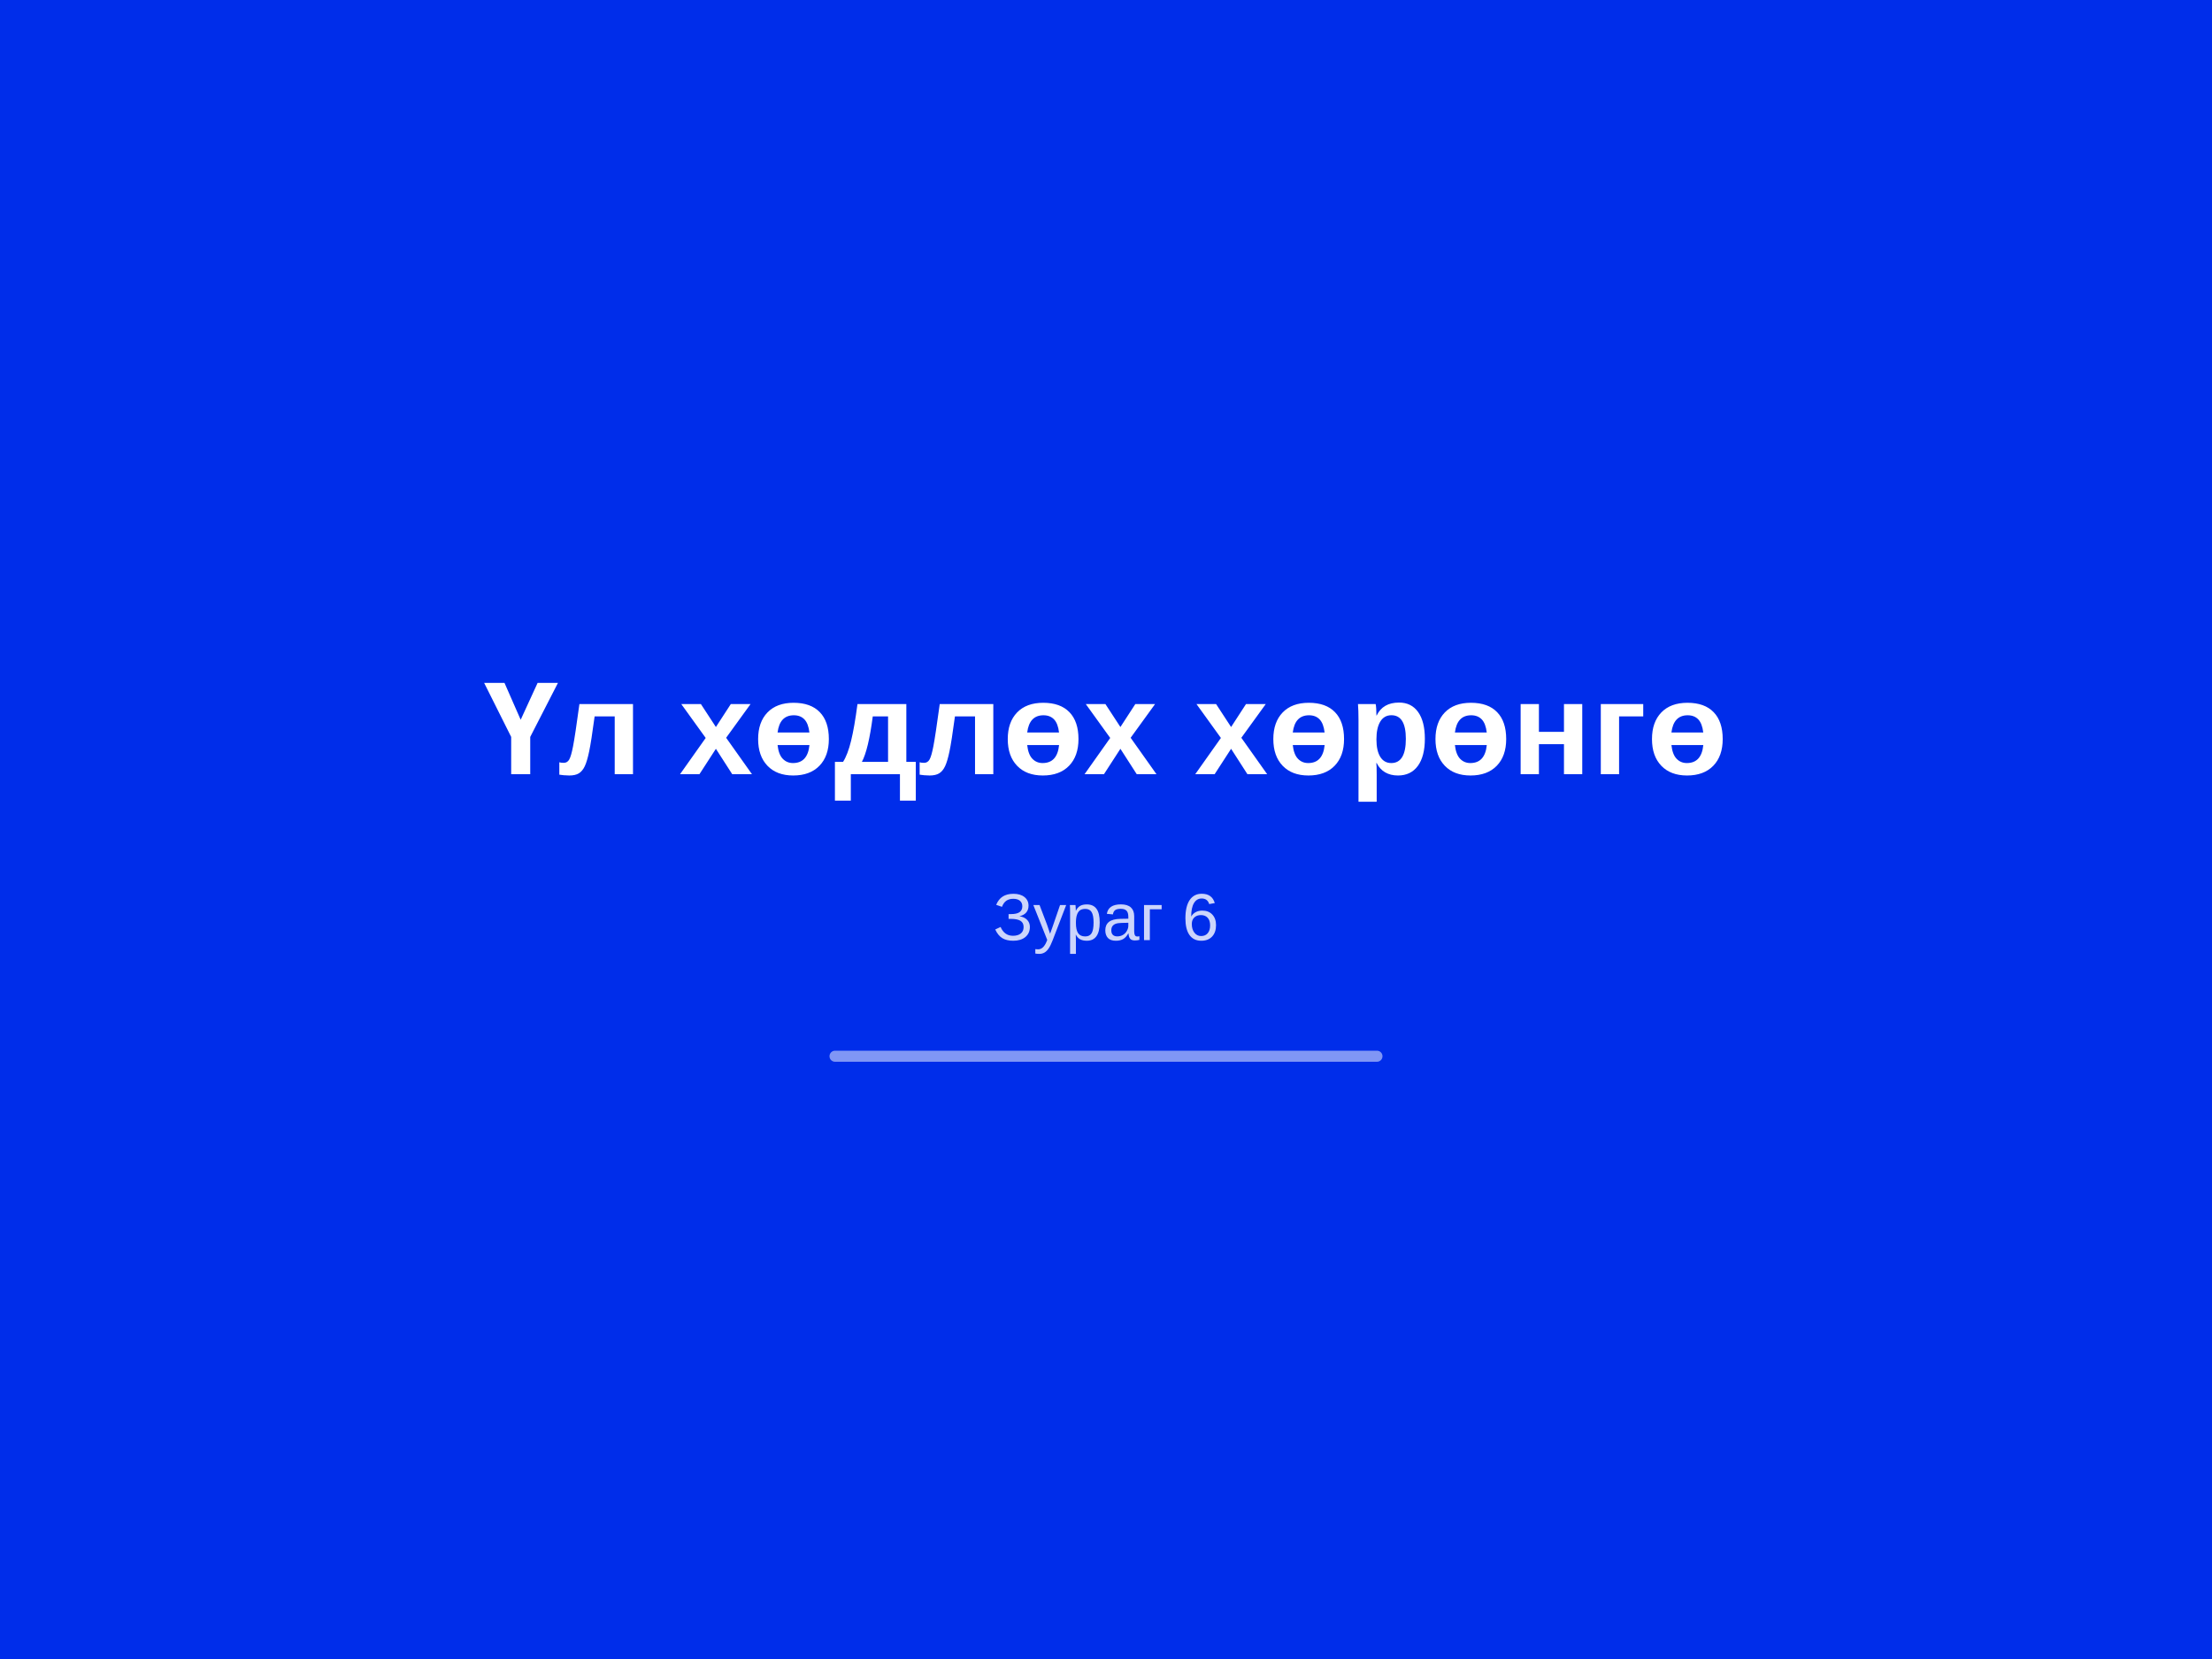
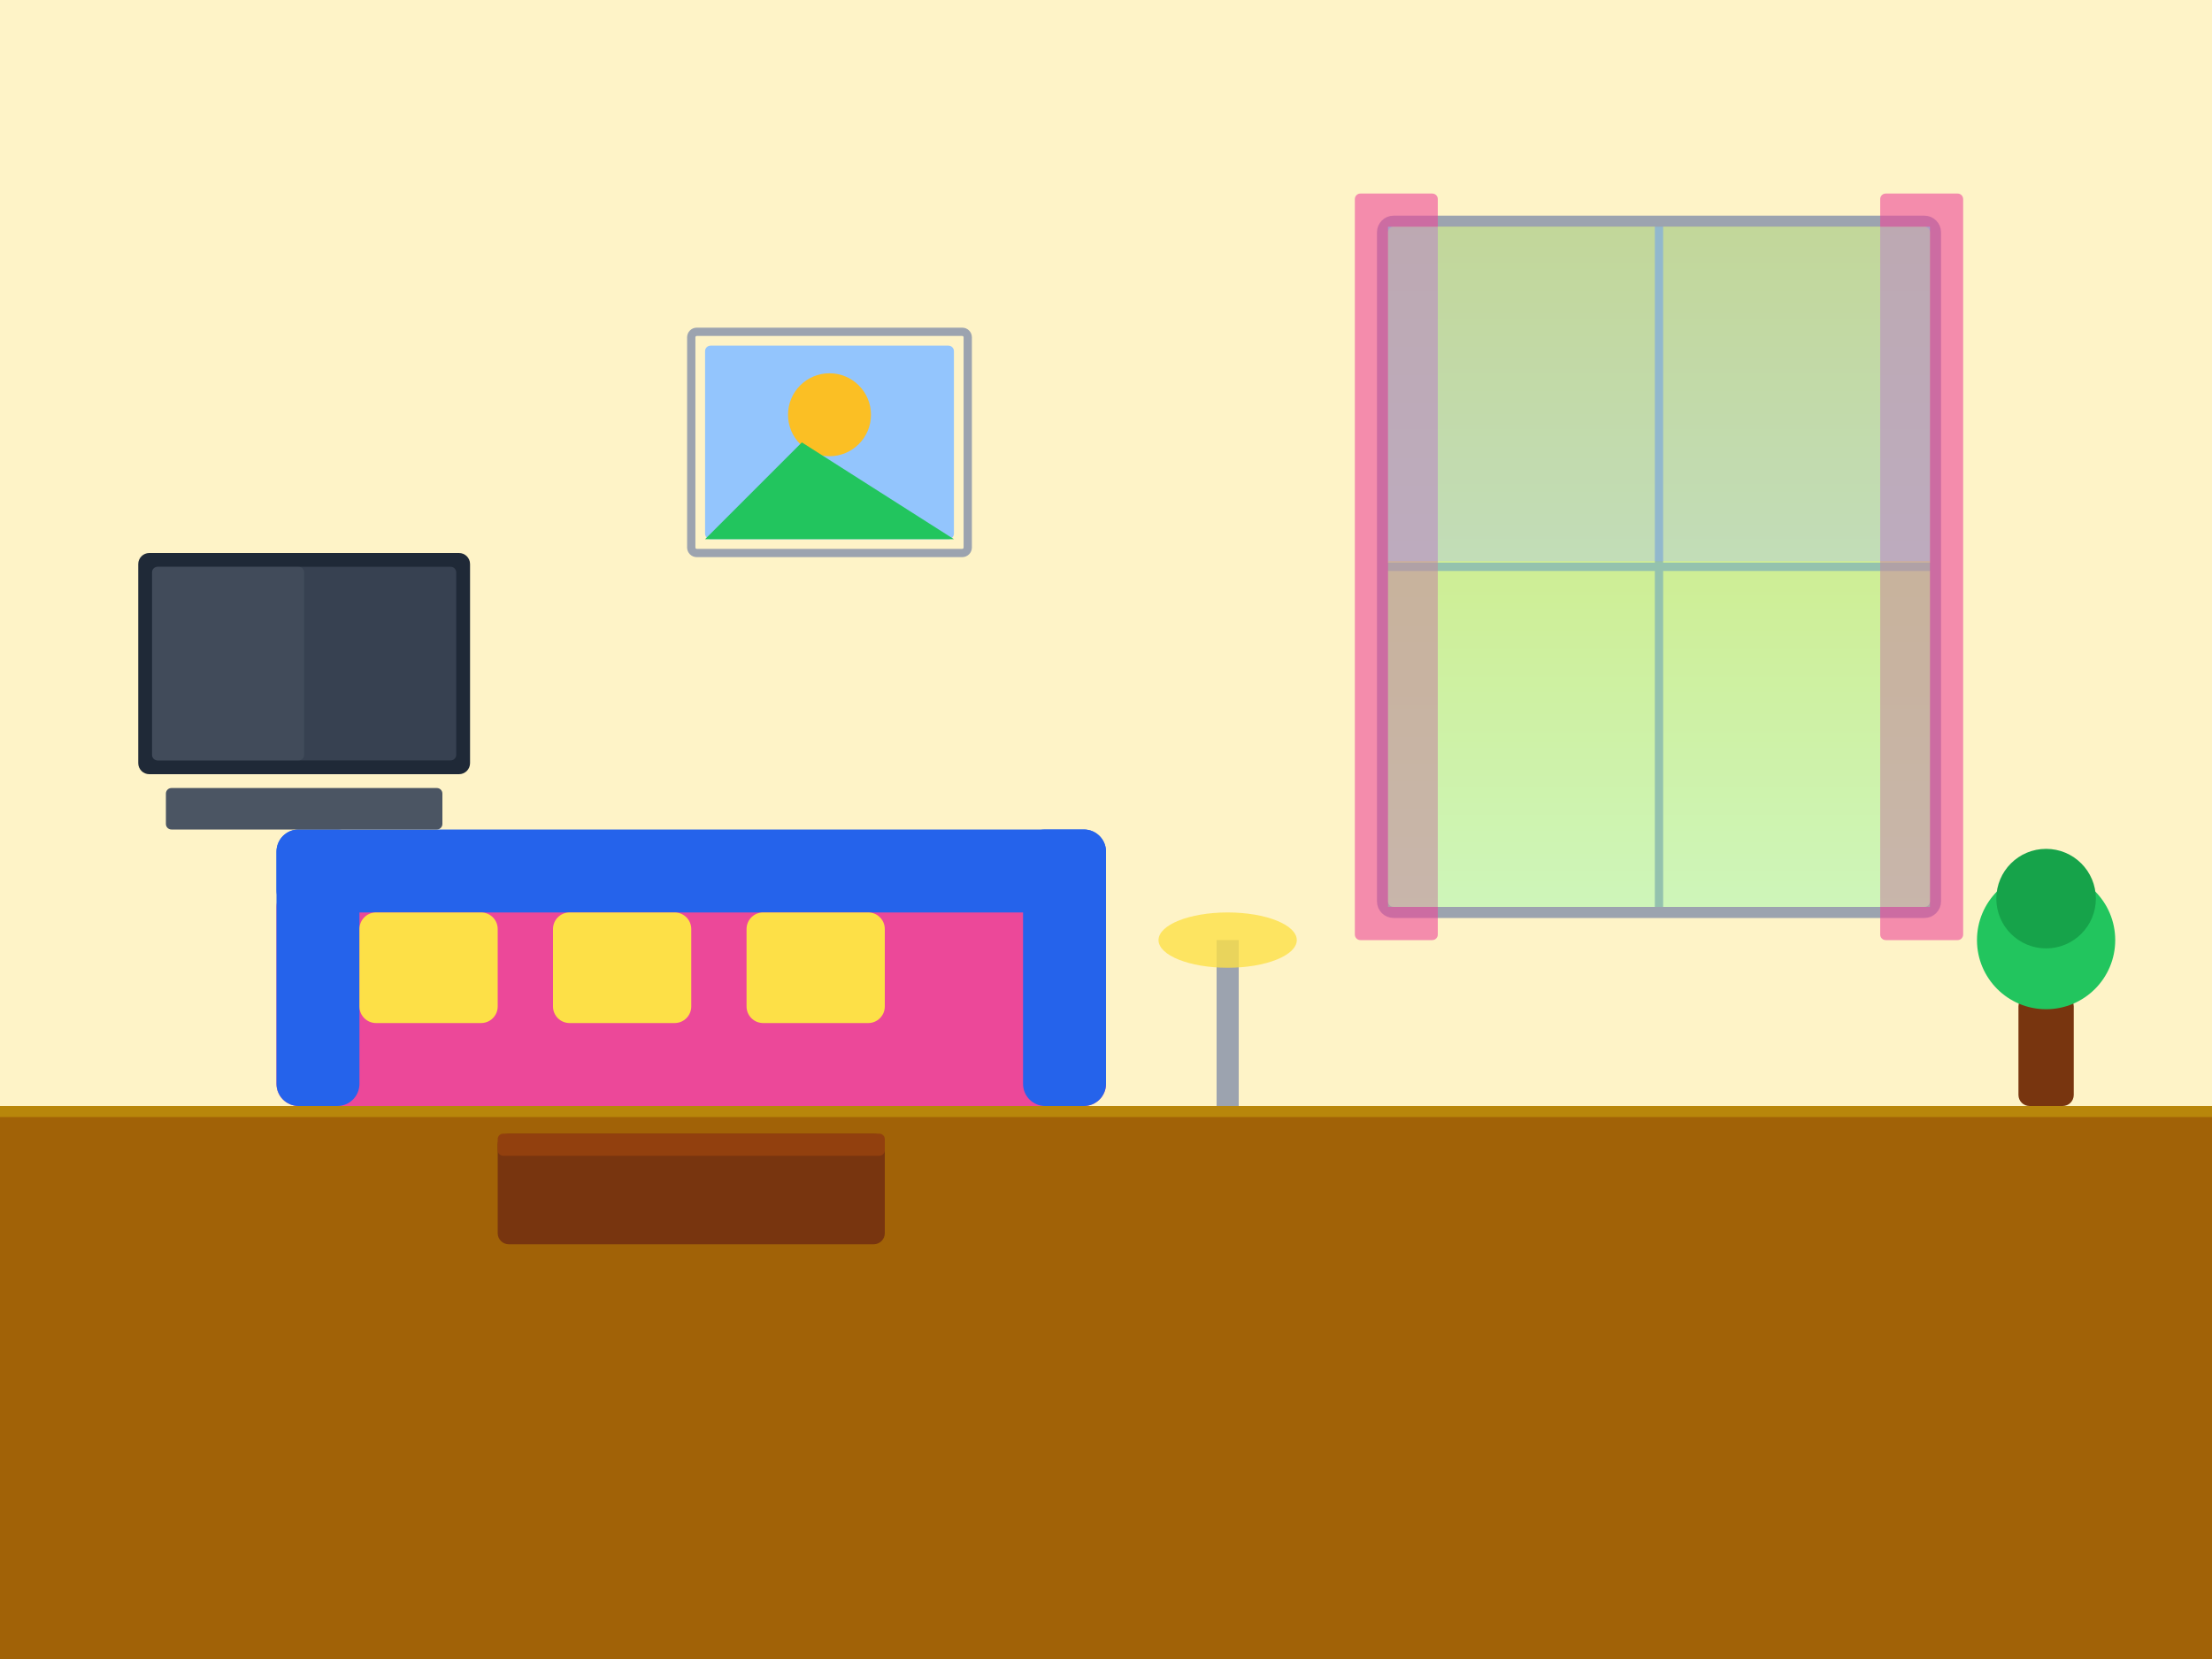
<svg xmlns="http://www.w3.org/2000/svg" width="800" height="600" viewBox="0 0 800 600">
-   <rect width="800" height="600" fill="#002dea" />
-   <text x="400" y="280" font-family="Arial" font-size="48" fill="white" text-anchor="middle" font-weight="bold">Үл хөдлөх хөрөнгө</text>
-   <text x="400" y="340" font-family="Arial" font-size="24" fill="rgba(255,255,255,0.8)" text-anchor="middle">Зураг 6</text>
-   <rect x="300" y="380" width="200" height="4" rx="2" fill="rgba(255,255,255,0.5)" />
+   <defs>
+     <linearGradient id="w5" x1="0" y1="0" x2="0" y2="1">
+       <stop offset="0%" stop-color="#FDE047" />
+       <stop offset="100%" stop-color="#FEF9C3" />
+     </linearGradient>
+   </defs>
+   <rect width="800" height="600" fill="#FEF3C7" />
+   <rect x="0" y="400" width="800" height="200" fill="#A16207" />
+   <rect x="0" y="400" width="800" height="4" fill="#B8860B" />
+   <rect x="500" y="80" width="200" height="250" fill="url(#w5)" rx="4" />
+   <rect x="500" y="80" width="200" height="250" fill="none" stroke="#9CA3AF" stroke-width="4" rx="4" />
+   <line x1="600" y1="80" x2="600" y2="330" stroke="#9CA3AF" stroke-width="3" />
+   <line x1="500" y1="205" x2="700" y2="205" stroke="#9CA3AF" stroke-width="3" />
+   <rect x="490" y="70" width="30" height="270" fill="#EC4899" rx="2" opacity="0.6" />
+   <rect x="680" y="70" width="30" height="270" fill="#EC4899" rx="2" opacity="0.6" />
+   <rect x="502" y="82" width="196" height="121" fill="#87CEEB" opacity="0.5" />
+   <rect x="502" y="203" width="196" height="125" fill="#86EFAC" opacity="0.4" />
+   <rect x="100" y="320" width="300" height="80" fill="#EC4899" rx="8" />
+   <rect x="100" y="300" width="300" height="30" fill="#2563EB" rx="8" />
+   <rect x="100" y="300" width="30" height="100" fill="#2563EB" rx="8" />
+   <rect x="370" y="300" width="30" height="100" fill="#2563EB" rx="8" />
+   <rect x="130" y="330" width="50" height="40" fill="#FDE047" rx="6" />
+   <rect x="200" y="330" width="50" height="40" fill="#FDE047" rx="6" />
+   <rect x="270" y="330" width="50" height="40" fill="#FDE047" rx="6" />
+   <rect x="180" y="410" width="140" height="40" fill="#78350F" rx="4" />
+   <rect x="180" y="410" width="140" height="8" fill="#92400E" rx="2" />
+   <rect x="50" y="200" width="120" height="80" fill="#1F2937" rx="4" />
+   <rect x="55" y="205" width="110" height="70" fill="#374151" rx="2" />
+   <rect x="55" y="205" width="55" height="70" fill="#4B5563" rx="2" opacity="0.5" />
+   <rect x="60" y="285" width="100" height="15" fill="#4B5563" rx="2" />
+   <rect x="440" y="340" width="8" height="60" fill="#9CA3AF" />
+   <ellipse cx="444" cy="340" rx="25" ry="10" fill="#FDE047" opacity="0.8" />
+   <rect x="730" y="360" width="20" height="40" fill="#78350F" rx="4" />
+   <circle cx="740" cy="340" r="25" fill="#22C55E" />
+   <circle cx="740" cy="325" r="18" fill="#16A34A" />
+   <rect x="250" y="120" width="100" height="80" fill="none" stroke="#9CA3AF" stroke-width="3" rx="2" />
+   <rect x="255" y="125" width="90" height="70" fill="#93C5FD" rx="2" />
+   <circle cx="300" cy="150" r="15" fill="#FBBF24" />
+   <polygon points="255,195 290,160 345,195" fill="#22C55E" />
</svg>
